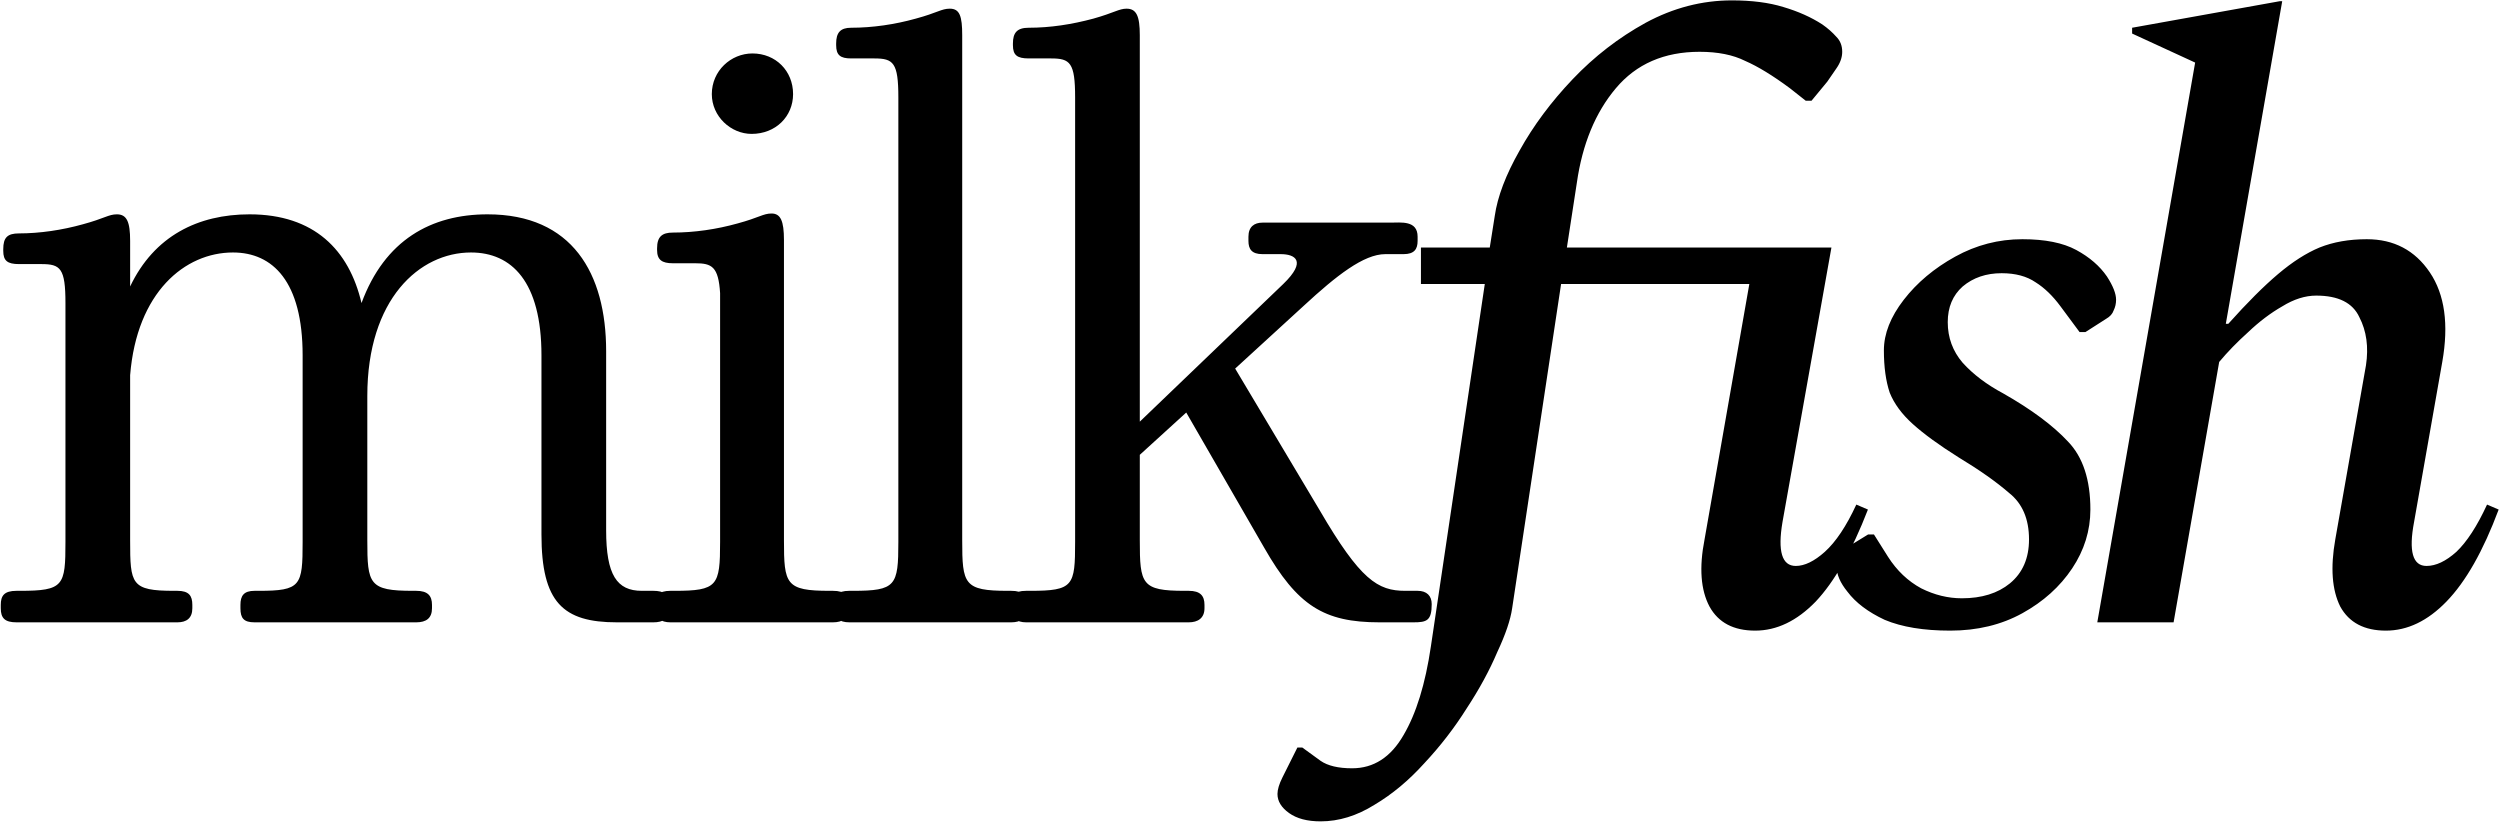
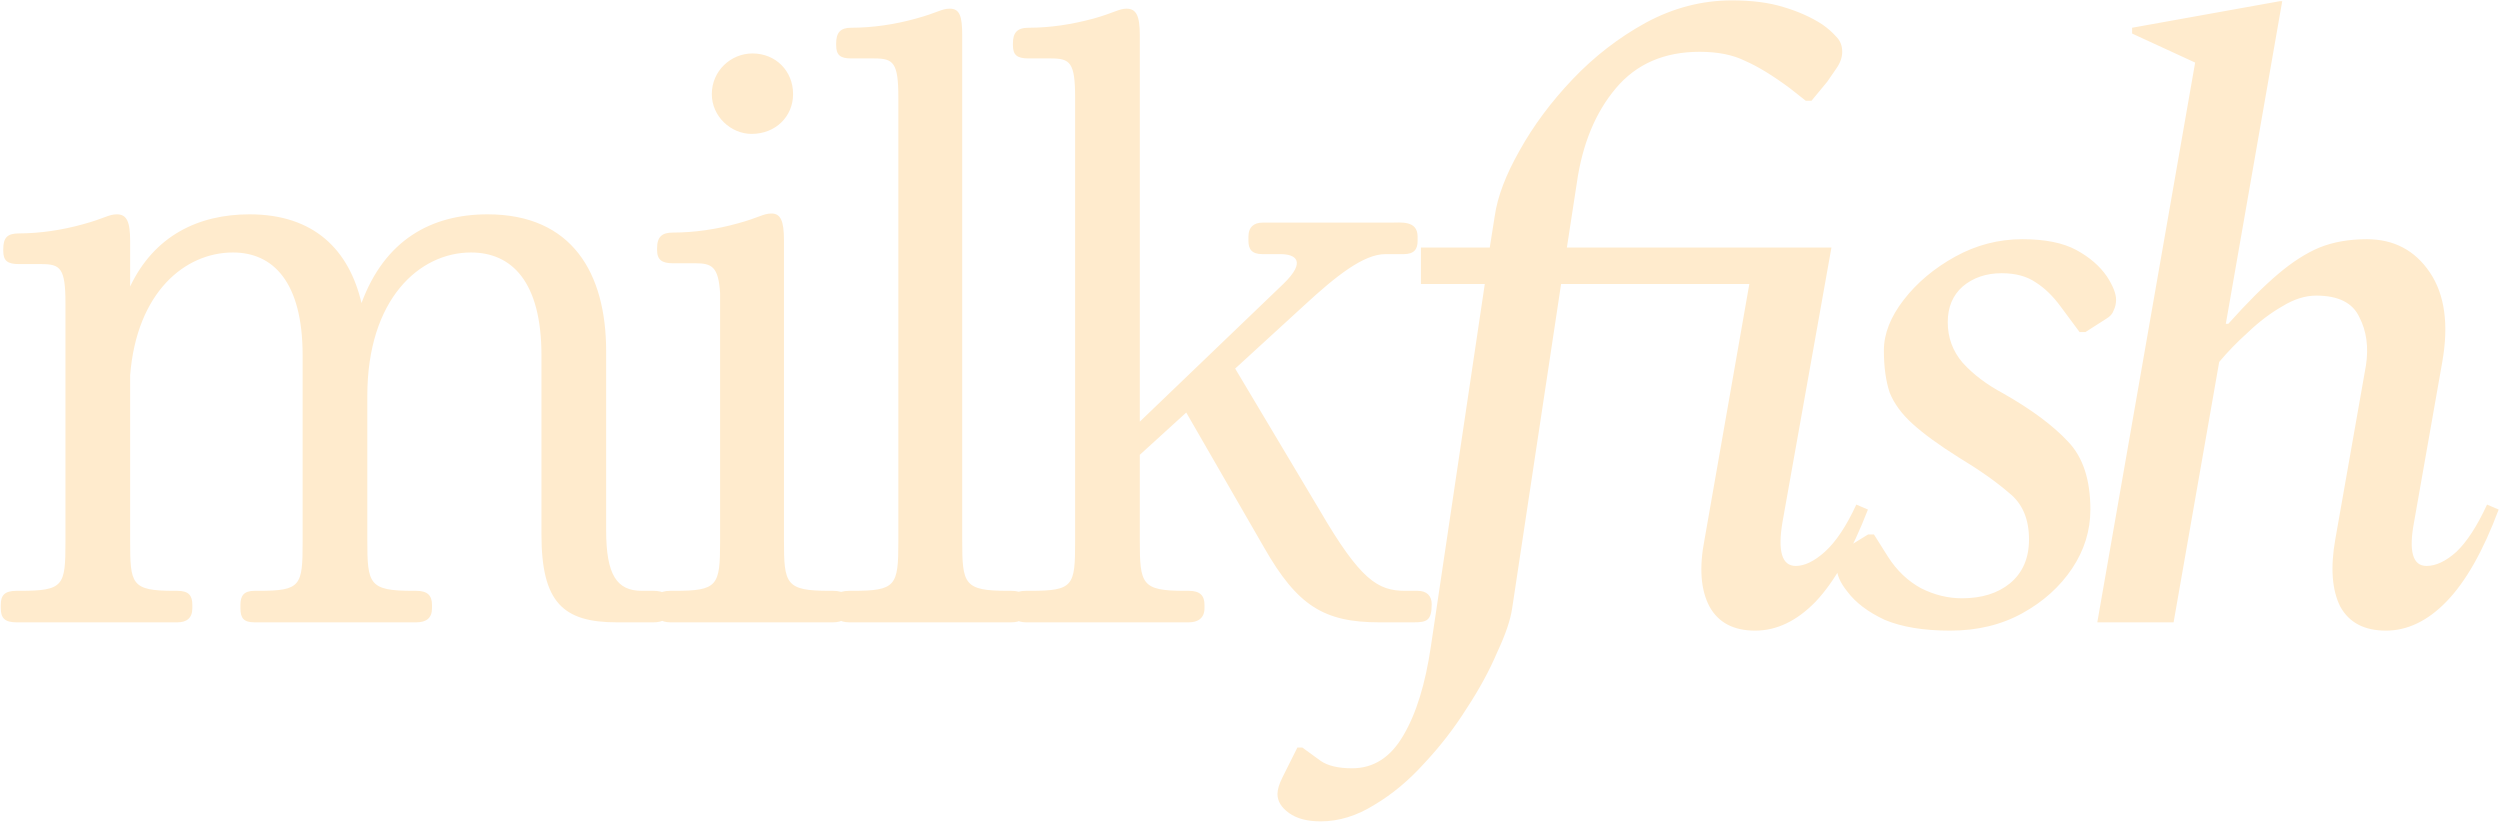
<svg xmlns="http://www.w3.org/2000/svg" width="1643" height="540" viewBox="0 0 1643 540" fill="none">
-   <path d="M309.522 165.93C336.227 165.93 355.847 185.005 355.847 233.51V351.23C355.847 395.92 370.017 409 405.442 409H429.422C435.417 409 440.322 406.82 440.322 399.735V397.555C440.322 390.47 435.962 388.29 429.422 388.29H421.792C405.442 388.29 398.357 377.935 398.357 348.505V230.785C398.357 179.555 376.012 140.86 320.422 140.86C283.362 140.86 252.842 157.755 237.582 199.175C229.407 164.295 206.517 140.86 164.007 140.86C130.217 140.86 101.332 155.03 85.527 188.275V158.3C85.527 145.765 83.347 140.86 76.807 140.86C71.357 140.86 68.632 143.585 54.462 147.4C40.837 151.215 26.122 153.395 12.497 153.395C4.867 153.395 2.142 156.12 2.142 163.75V164.84C2.142 171.38 4.867 173.56 12.497 173.56H27.212C39.747 173.56 43.017 176.285 43.017 199.175V356.135C43.017 385.02 41.927 388.29 13.042 388.29H10.862C2.687 388.29 0.507 391.56 0.507 397.555V399.735C0.507 406.275 3.232 409 10.862 409H116.592C122.587 409 126.402 406.275 126.402 399.735V397.555C126.402 391.56 124.222 388.29 116.592 388.29H114.412C86.072 388.29 85.527 383.93 85.527 355.045V246.59C89.887 192.09 121.497 165.93 153.107 165.93C179.267 165.93 198.887 185.005 198.887 233.51V356.135C198.887 385.02 197.797 388.29 170.002 388.29H167.277C160.192 388.29 158.012 391.56 158.012 397.555V399.735C158.012 406.275 160.192 409 167.277 409H273.552C280.092 409 283.907 406.275 283.907 399.735V397.555C283.907 391.56 281.182 388.29 273.552 388.29H271.372C242.487 388.29 241.397 383.93 241.397 355.045V260.215C241.397 196.45 275.732 165.93 309.522 165.93ZM515.217 157.755C515.217 145.22 513.037 140.315 507.042 140.315C501.592 140.315 498.867 143.04 484.697 146.855C471.072 150.67 456.357 152.85 442.187 152.85C435.102 152.85 431.832 155.575 431.832 163.205V164.295C431.832 170.835 435.102 173.015 442.187 173.015H456.902C467.802 173.015 472.162 175.195 473.252 192.635V356.135C473.252 385.02 471.617 388.29 443.277 388.29H440.552C432.922 388.29 430.197 391.56 430.197 397.555V399.735C430.197 406.275 434.557 409 440.552 409H547.372C553.912 409 557.727 406.275 557.727 399.735V397.555C557.727 391.56 555.547 388.29 547.372 388.29H545.192C516.307 388.29 515.217 383.93 515.217 355.045V157.755ZM493.962 87.995C509.767 87.995 521.212 76.55 521.212 61.835C521.212 46.575 509.767 35.13 494.507 35.13C480.337 35.13 467.802 46.575 467.802 61.835C467.802 76.55 480.337 87.995 493.962 87.995ZM632.362 23.14C632.362 10.605 630.727 5.7 624.187 5.7C618.737 5.7 616.012 8.425 601.842 12.24C588.217 16.055 573.502 18.235 559.332 18.235C552.247 18.235 549.522 21.505 549.522 28.59V29.68C549.522 36.22 552.247 38.4 559.332 38.4H574.592C587.127 38.4 590.397 41.125 590.397 64.015V356.135C590.397 385.02 588.762 388.29 560.422 388.29H558.242C550.067 388.29 547.887 391.56 547.887 397.555V399.735C547.887 406.275 551.702 409 558.242 409H664.517C671.057 409 674.872 406.275 674.872 399.735V397.555C674.872 391.56 672.692 388.29 664.517 388.29H662.337C633.452 388.29 632.362 383.93 632.362 355.045V23.14ZM749.078 23.14C749.078 10.605 746.898 5.7 740.358 5.7C735.453 5.7 732.183 8.425 718.558 12.24C704.388 16.055 690.218 18.235 676.048 18.235C668.418 18.235 665.693 21.505 665.693 28.59V29.68C665.693 36.22 668.418 38.4 676.048 38.4H690.763C703.298 38.4 706.568 41.125 706.568 64.015V356.135C706.568 385.02 705.478 388.29 677.138 388.29H674.413C666.238 388.29 664.058 391.56 664.058 397.555V399.735C664.058 406.275 668.418 409 674.413 409H781.233C787.228 409 791.588 406.275 791.588 399.735V397.555C791.588 391.56 788.863 388.29 781.233 388.29H778.508C750.168 388.29 749.078 383.93 749.078 355.045V298.91L779.598 271.115L830.828 359.95C852.628 398.1 870.068 409 906.583 409H928.928C937.648 409 940.918 407.91 940.918 397.01C940.918 391.56 937.648 388.29 931.653 388.29H923.478C905.493 388.29 894.048 381.205 867.343 335.425L811.753 242.23L856.988 200.81C878.243 181.19 896.228 167.02 910.398 167.02H922.388C929.473 167.02 931.653 163.75 931.653 158.3V155.575C931.653 144.675 920.753 146.31 913.668 146.31H829.738C824.288 146.31 820.473 149.035 820.473 155.575V158.3C820.473 163.75 822.653 167.02 829.738 167.02H841.728C850.993 167.02 859.168 171.38 843.363 186.64L749.078 277.11V23.14ZM867.896 539.8C859.176 539.8 852.273 537.983 847.186 534.35C842.099 530.717 839.556 526.538 839.556 521.815C839.556 518.908 840.646 515.275 842.826 510.915L852.636 491.295H855.906L867.896 500.015C872.619 503.285 879.523 504.92 888.606 504.92C902.776 504.92 914.039 497.653 922.396 483.12C930.753 468.95 936.748 449.512 940.381 424.805L975.806 186.64H933.841V162.66H979.076L982.346 141.95C984.163 129.233 989.613 114.882 998.696 98.895C1007.78 82.545 1019.41 66.922 1033.58 52.025C1047.75 37.128 1063.73 24.775 1081.54 14.965C1099.7 5.155 1118.6 0.25 1138.22 0.25C1151.3 0.25 1162.56 1.703 1172.01 4.61C1181.82 7.517 1190.35 11.332 1197.62 16.055C1201.25 18.598 1204.34 21.323 1206.89 24.23C1209.43 26.773 1210.7 30.043 1210.7 34.04C1210.7 37.673 1209.43 41.307 1206.89 44.94C1204.34 48.573 1202.34 51.48 1200.89 53.66L1190.54 66.195H1186.72L1176.37 58.02C1165.1 49.663 1155.29 43.668 1146.94 40.035C1138.94 36.038 1128.95 34.04 1116.96 34.04C1093.71 34.04 1075.36 42.033 1061.92 58.02C1048.47 74.007 1039.93 94.717 1036.3 120.15L1029.76 162.66H1203.62L1171.46 343.055C1168.19 362.312 1171.1 371.94 1180.18 371.94C1185.99 371.94 1192.35 368.852 1199.26 362.675C1206.52 356.135 1213.43 345.78 1219.97 331.61L1227.6 334.88C1217.06 362.13 1205.61 382.295 1193.26 395.375C1180.91 408.092 1167.65 414.45 1153.48 414.45C1139.31 414.45 1129.31 409.182 1123.5 398.645C1117.69 387.745 1116.6 373.03 1120.23 354.5L1149.66 186.64H1025.95L993.791 399.735C992.701 407.365 989.431 416.993 983.981 428.62C978.894 440.61 972.173 452.963 963.816 465.68C955.823 478.397 946.558 490.387 936.021 501.65C925.848 512.913 914.948 521.997 903.321 528.9C891.694 536.167 879.886 539.8 867.896 539.8ZM1281.69 414.45C1264.25 414.45 1249.9 412.088 1238.64 407.365C1227.74 402.278 1219.56 396.102 1214.11 388.835C1209.39 383.022 1207.03 377.572 1207.03 372.485C1207.03 370.305 1207.39 368.125 1208.12 365.945C1208.84 363.402 1210.66 361.403 1213.57 359.95L1227.74 351.23H1231.55L1240.82 365.945C1246.63 375.028 1253.9 381.932 1262.62 386.655C1271.34 391.015 1280.24 393.195 1289.32 393.195C1302.4 393.195 1312.94 389.925 1320.93 383.385C1329.29 376.482 1333.47 366.853 1333.47 354.5C1333.47 341.057 1329.11 330.883 1320.39 323.98C1312.03 316.713 1300.95 308.902 1287.14 300.545C1274.42 292.552 1264.43 285.285 1257.17 278.745C1249.9 272.205 1244.81 265.302 1241.91 258.035C1239.36 250.405 1238.09 241.14 1238.09 230.24C1238.09 219.34 1242.45 208.258 1251.17 196.995C1259.89 185.732 1271.15 176.285 1284.96 168.655C1298.77 161.025 1313.48 157.21 1329.11 157.21C1344 157.21 1355.81 159.572 1364.53 164.295C1373.25 169.018 1379.97 174.832 1384.7 181.735C1388.69 187.912 1390.69 192.998 1390.69 196.995C1390.69 199.538 1390.15 201.9 1389.06 204.08C1388.33 206.26 1386.69 208.077 1384.15 209.53L1370.53 218.25H1366.71L1354.18 201.355C1349.09 194.452 1343.64 189.183 1337.83 185.55C1332.01 181.553 1324.56 179.555 1315.48 179.555C1305.31 179.555 1296.77 182.462 1289.87 188.275C1283.33 194.088 1280.06 201.9 1280.06 211.71C1280.06 221.883 1283.33 230.785 1289.87 238.415C1296.77 246.045 1305.67 252.767 1316.57 258.58C1335.1 269.117 1349.27 279.653 1359.08 290.19C1368.89 300.363 1373.8 315.26 1373.8 334.88C1373.8 348.687 1369.8 361.585 1361.81 373.575C1353.81 385.565 1342.91 395.375 1329.11 403.005C1315.3 410.635 1299.49 414.45 1281.69 414.45ZM1428.48 409H1378.34L1442.65 41.125L1401.23 22.05V18.235L1498.24 0.795H1499.87L1462.81 212.8H1464.45C1476.8 198.993 1487.7 188.093 1497.15 180.1C1506.59 172.107 1515.68 166.293 1524.4 162.66C1533.48 159.027 1543.83 157.21 1555.46 157.21C1573.26 157.21 1587.07 164.477 1596.88 179.01C1606.69 193.543 1609.42 213.163 1605.06 237.87L1586.53 343.055C1582.89 362.312 1585.62 371.94 1594.7 371.94C1600.88 371.94 1607.42 368.852 1614.32 362.675C1621.22 356.135 1627.95 345.78 1634.49 331.61L1642.12 334.88C1631.94 362.13 1620.5 382.295 1607.78 395.375C1595.43 408.092 1582.17 414.45 1568 414.45C1553.83 414.45 1543.83 409.182 1538.02 398.645C1532.57 387.745 1531.48 373.03 1534.75 354.5L1554.92 240.05C1556.73 228.06 1555.28 217.523 1550.56 208.44C1546.2 198.993 1536.75 194.27 1522.22 194.27C1514.95 194.27 1507.5 196.632 1499.87 201.355C1492.24 205.715 1484.79 211.347 1477.53 218.25C1470.26 224.79 1463.9 231.33 1458.45 237.87L1428.48 409Z" fill="black" />
+   <path d="M309.522 165.93C336.227 165.93 355.847 185.005 355.847 233.51V351.23C355.847 395.92 370.017 409 405.442 409H429.422C435.417 409 440.322 406.82 440.322 399.735V397.555C440.322 390.47 435.962 388.29 429.422 388.29H421.792C405.442 388.29 398.357 377.935 398.357 348.505V230.785C398.357 179.555 376.012 140.86 320.422 140.86C283.362 140.86 252.842 157.755 237.582 199.175C229.407 164.295 206.517 140.86 164.007 140.86C130.217 140.86 101.332 155.03 85.527 188.275V158.3C85.527 145.765 83.347 140.86 76.807 140.86C71.357 140.86 68.632 143.585 54.462 147.4C40.837 151.215 26.122 153.395 12.497 153.395C4.867 153.395 2.142 156.12 2.142 163.75V164.84C2.142 171.38 4.867 173.56 12.497 173.56H27.212C39.747 173.56 43.017 176.285 43.017 199.175V356.135C43.017 385.02 41.927 388.29 13.042 388.29H10.862C2.687 388.29 0.507 391.56 0.507 397.555V399.735C0.507 406.275 3.232 409 10.862 409H116.592C122.587 409 126.402 406.275 126.402 399.735V397.555C126.402 391.56 124.222 388.29 116.592 388.29H114.412C86.072 388.29 85.527 383.93 85.527 355.045V246.59C89.887 192.09 121.497 165.93 153.107 165.93C179.267 165.93 198.887 185.005 198.887 233.51V356.135C198.887 385.02 197.797 388.29 170.002 388.29H167.277C160.192 388.29 158.012 391.56 158.012 397.555V399.735C158.012 406.275 160.192 409 167.277 409H273.552C280.092 409 283.907 406.275 283.907 399.735V397.555C283.907 391.56 281.182 388.29 273.552 388.29H271.372C242.487 388.29 241.397 383.93 241.397 355.045V260.215C241.397 196.45 275.732 165.93 309.522 165.93ZM515.217 157.755C515.217 145.22 513.037 140.315 507.042 140.315C501.592 140.315 498.867 143.04 484.697 146.855C471.072 150.67 456.357 152.85 442.187 152.85C435.102 152.85 431.832 155.575 431.832 163.205V164.295C431.832 170.835 435.102 173.015 442.187 173.015H456.902C467.802 173.015 472.162 175.195 473.252 192.635V356.135C473.252 385.02 471.617 388.29 443.277 388.29H440.552C432.922 388.29 430.197 391.56 430.197 397.555V399.735C430.197 406.275 434.557 409 440.552 409H547.372C553.912 409 557.727 406.275 557.727 399.735V397.555C557.727 391.56 555.547 388.29 547.372 388.29H545.192C516.307 388.29 515.217 383.93 515.217 355.045V157.755ZM493.962 87.995C509.767 87.995 521.212 76.55 521.212 61.835C521.212 46.575 509.767 35.13 494.507 35.13C480.337 35.13 467.802 46.575 467.802 61.835C467.802 76.55 480.337 87.995 493.962 87.995ZM632.362 23.14C632.362 10.605 630.727 5.7 624.187 5.7C618.737 5.7 616.012 8.425 601.842 12.24C588.217 16.055 573.502 18.235 559.332 18.235C552.247 18.235 549.522 21.505 549.522 28.59V29.68C549.522 36.22 552.247 38.4 559.332 38.4H574.592C587.127 38.4 590.397 41.125 590.397 64.015V356.135C590.397 385.02 588.762 388.29 560.422 388.29H558.242C550.067 388.29 547.887 391.56 547.887 397.555V399.735C547.887 406.275 551.702 409 558.242 409H664.517C671.057 409 674.872 406.275 674.872 399.735V397.555C674.872 391.56 672.692 388.29 664.517 388.29H662.337C633.452 388.29 632.362 383.93 632.362 355.045V23.14ZM749.078 23.14C749.078 10.605 746.898 5.7 740.358 5.7C735.453 5.7 732.183 8.425 718.558 12.24C704.388 16.055 690.218 18.235 676.048 18.235C668.418 18.235 665.693 21.505 665.693 28.59V29.68C665.693 36.22 668.418 38.4 676.048 38.4H690.763C703.298 38.4 706.568 41.125 706.568 64.015V356.135C706.568 385.02 705.478 388.29 677.138 388.29H674.413C666.238 388.29 664.058 391.56 664.058 397.555V399.735C664.058 406.275 668.418 409 674.413 409H781.233C787.228 409 791.588 406.275 791.588 399.735V397.555C791.588 391.56 788.863 388.29 781.233 388.29H778.508C750.168 388.29 749.078 383.93 749.078 355.045V298.91L779.598 271.115L830.828 359.95C852.628 398.1 870.068 409 906.583 409H928.928C937.648 409 940.918 407.91 940.918 397.01C940.918 391.56 937.648 388.29 931.653 388.29H923.478C905.493 388.29 894.048 381.205 867.343 335.425L811.753 242.23L856.988 200.81C878.243 181.19 896.228 167.02 910.398 167.02H922.388C929.473 167.02 931.653 163.75 931.653 158.3V155.575C931.653 144.675 920.753 146.31 913.668 146.31H829.738C824.288 146.31 820.473 149.035 820.473 155.575V158.3C820.473 163.75 822.653 167.02 829.738 167.02H841.728C850.993 167.02 859.168 171.38 843.363 186.64L749.078 277.11V23.14ZM867.896 539.8C859.176 539.8 852.273 537.983 847.186 534.35C842.099 530.717 839.556 526.538 839.556 521.815C839.556 518.908 840.646 515.275 842.826 510.915L852.636 491.295H855.906L867.896 500.015C872.619 503.285 879.523 504.92 888.606 504.92C902.776 504.92 914.039 497.653 922.396 483.12C930.753 468.95 936.748 449.512 940.381 424.805L975.806 186.64H933.841V162.66H979.076L982.346 141.95C984.163 129.233 989.613 114.882 998.696 98.895C1007.78 82.545 1019.41 66.922 1033.58 52.025C1047.75 37.128 1063.73 24.775 1081.54 14.965C1099.7 5.155 1118.6 0.25 1138.22 0.25C1151.3 0.25 1162.56 1.703 1172.01 4.61C1181.82 7.517 1190.35 11.332 1197.62 16.055C1201.25 18.598 1204.34 21.323 1206.89 24.23C1209.43 26.773 1210.7 30.043 1210.7 34.04C1210.7 37.673 1209.43 41.307 1206.89 44.94C1204.34 48.573 1202.34 51.48 1200.89 53.66L1190.54 66.195H1186.72L1176.37 58.02C1165.1 49.663 1155.29 43.668 1146.94 40.035C1138.94 36.038 1128.95 34.04 1116.96 34.04C1093.71 34.04 1075.36 42.033 1061.92 58.02C1048.47 74.007 1039.93 94.717 1036.3 120.15L1029.76 162.66H1203.62L1171.46 343.055C1168.19 362.312 1171.1 371.94 1180.18 371.94C1185.99 371.94 1192.35 368.852 1199.26 362.675C1206.52 356.135 1213.43 345.78 1219.97 331.61L1227.6 334.88C1217.06 362.13 1205.61 382.295 1193.26 395.375C1180.91 408.092 1167.65 414.45 1153.48 414.45C1139.31 414.45 1129.31 409.182 1123.5 398.645C1117.69 387.745 1116.6 373.03 1120.23 354.5L1149.66 186.64H1025.95L993.791 399.735C992.701 407.365 989.431 416.993 983.981 428.62C978.894 440.61 972.173 452.963 963.816 465.68C955.823 478.397 946.558 490.387 936.021 501.65C925.848 512.913 914.948 521.997 903.321 528.9C891.694 536.167 879.886 539.8 867.896 539.8ZM1281.69 414.45C1264.25 414.45 1249.9 412.088 1238.64 407.365C1227.74 402.278 1219.56 396.102 1214.11 388.835C1209.39 383.022 1207.03 377.572 1207.03 372.485C1207.03 370.305 1207.39 368.125 1208.12 365.945C1208.84 363.402 1210.66 361.403 1213.57 359.95L1227.74 351.23H1231.55L1240.82 365.945C1246.63 375.028 1253.9 381.932 1262.62 386.655C1271.34 391.015 1280.24 393.195 1289.32 393.195C1302.4 393.195 1312.94 389.925 1320.93 383.385C1329.29 376.482 1333.47 366.853 1333.47 354.5C1333.47 341.057 1329.11 330.883 1320.39 323.98C1312.03 316.713 1300.95 308.902 1287.14 300.545C1274.42 292.552 1264.43 285.285 1257.17 278.745C1249.9 272.205 1244.81 265.302 1241.91 258.035C1239.36 250.405 1238.09 241.14 1238.09 230.24C1238.09 219.34 1242.45 208.258 1251.17 196.995C1259.89 185.732 1271.15 176.285 1284.96 168.655C1298.77 161.025 1313.48 157.21 1329.11 157.21C1344 157.21 1355.81 159.572 1364.53 164.295C1373.25 169.018 1379.97 174.832 1384.7 181.735C1388.69 187.912 1390.69 192.998 1390.69 196.995C1390.69 199.538 1390.15 201.9 1389.06 204.08C1388.33 206.26 1386.69 208.077 1384.15 209.53L1370.53 218.25H1366.71L1354.18 201.355C1349.09 194.452 1343.64 189.183 1337.83 185.55C1332.01 181.553 1324.56 179.555 1315.48 179.555C1305.31 179.555 1296.77 182.462 1289.87 188.275C1283.33 194.088 1280.06 201.9 1280.06 211.71C1280.06 221.883 1283.33 230.785 1289.87 238.415C1296.77 246.045 1305.67 252.767 1316.57 258.58C1335.1 269.117 1349.27 279.653 1359.08 290.19C1368.89 300.363 1373.8 315.26 1373.8 334.88C1373.8 348.687 1369.8 361.585 1361.81 373.575C1353.81 385.565 1342.91 395.375 1329.11 403.005C1315.3 410.635 1299.49 414.45 1281.69 414.45ZM1428.48 409H1378.34L1442.65 41.125L1401.23 22.05V18.235L1498.24 0.795H1499.87L1462.81 212.8H1464.45C1476.8 198.993 1487.7 188.093 1497.15 180.1C1506.59 172.107 1515.68 166.293 1524.4 162.66C1533.48 159.027 1543.83 157.21 1555.46 157.21C1573.26 157.21 1587.07 164.477 1596.88 179.01C1606.69 193.543 1609.42 213.163 1605.06 237.87L1586.53 343.055C1582.89 362.312 1585.62 371.94 1594.7 371.94C1600.88 371.94 1607.42 368.852 1614.32 362.675C1621.22 356.135 1627.95 345.78 1634.49 331.61L1642.12 334.88C1631.94 362.13 1620.5 382.295 1607.78 395.375C1595.43 408.092 1582.17 414.45 1568 414.45C1553.83 414.45 1543.83 409.182 1538.02 398.645C1532.57 387.745 1531.48 373.03 1534.75 354.5L1554.92 240.05C1556.73 228.06 1555.28 217.523 1550.56 208.44C1546.2 198.993 1536.75 194.27 1522.22 194.27C1514.95 194.27 1507.5 196.632 1499.87 201.355C1492.24 205.715 1484.79 211.347 1477.53 218.25C1470.26 224.79 1463.9 231.33 1458.45 237.87L1428.48 409Z" fill="blanchedalmond" />
</svg>
